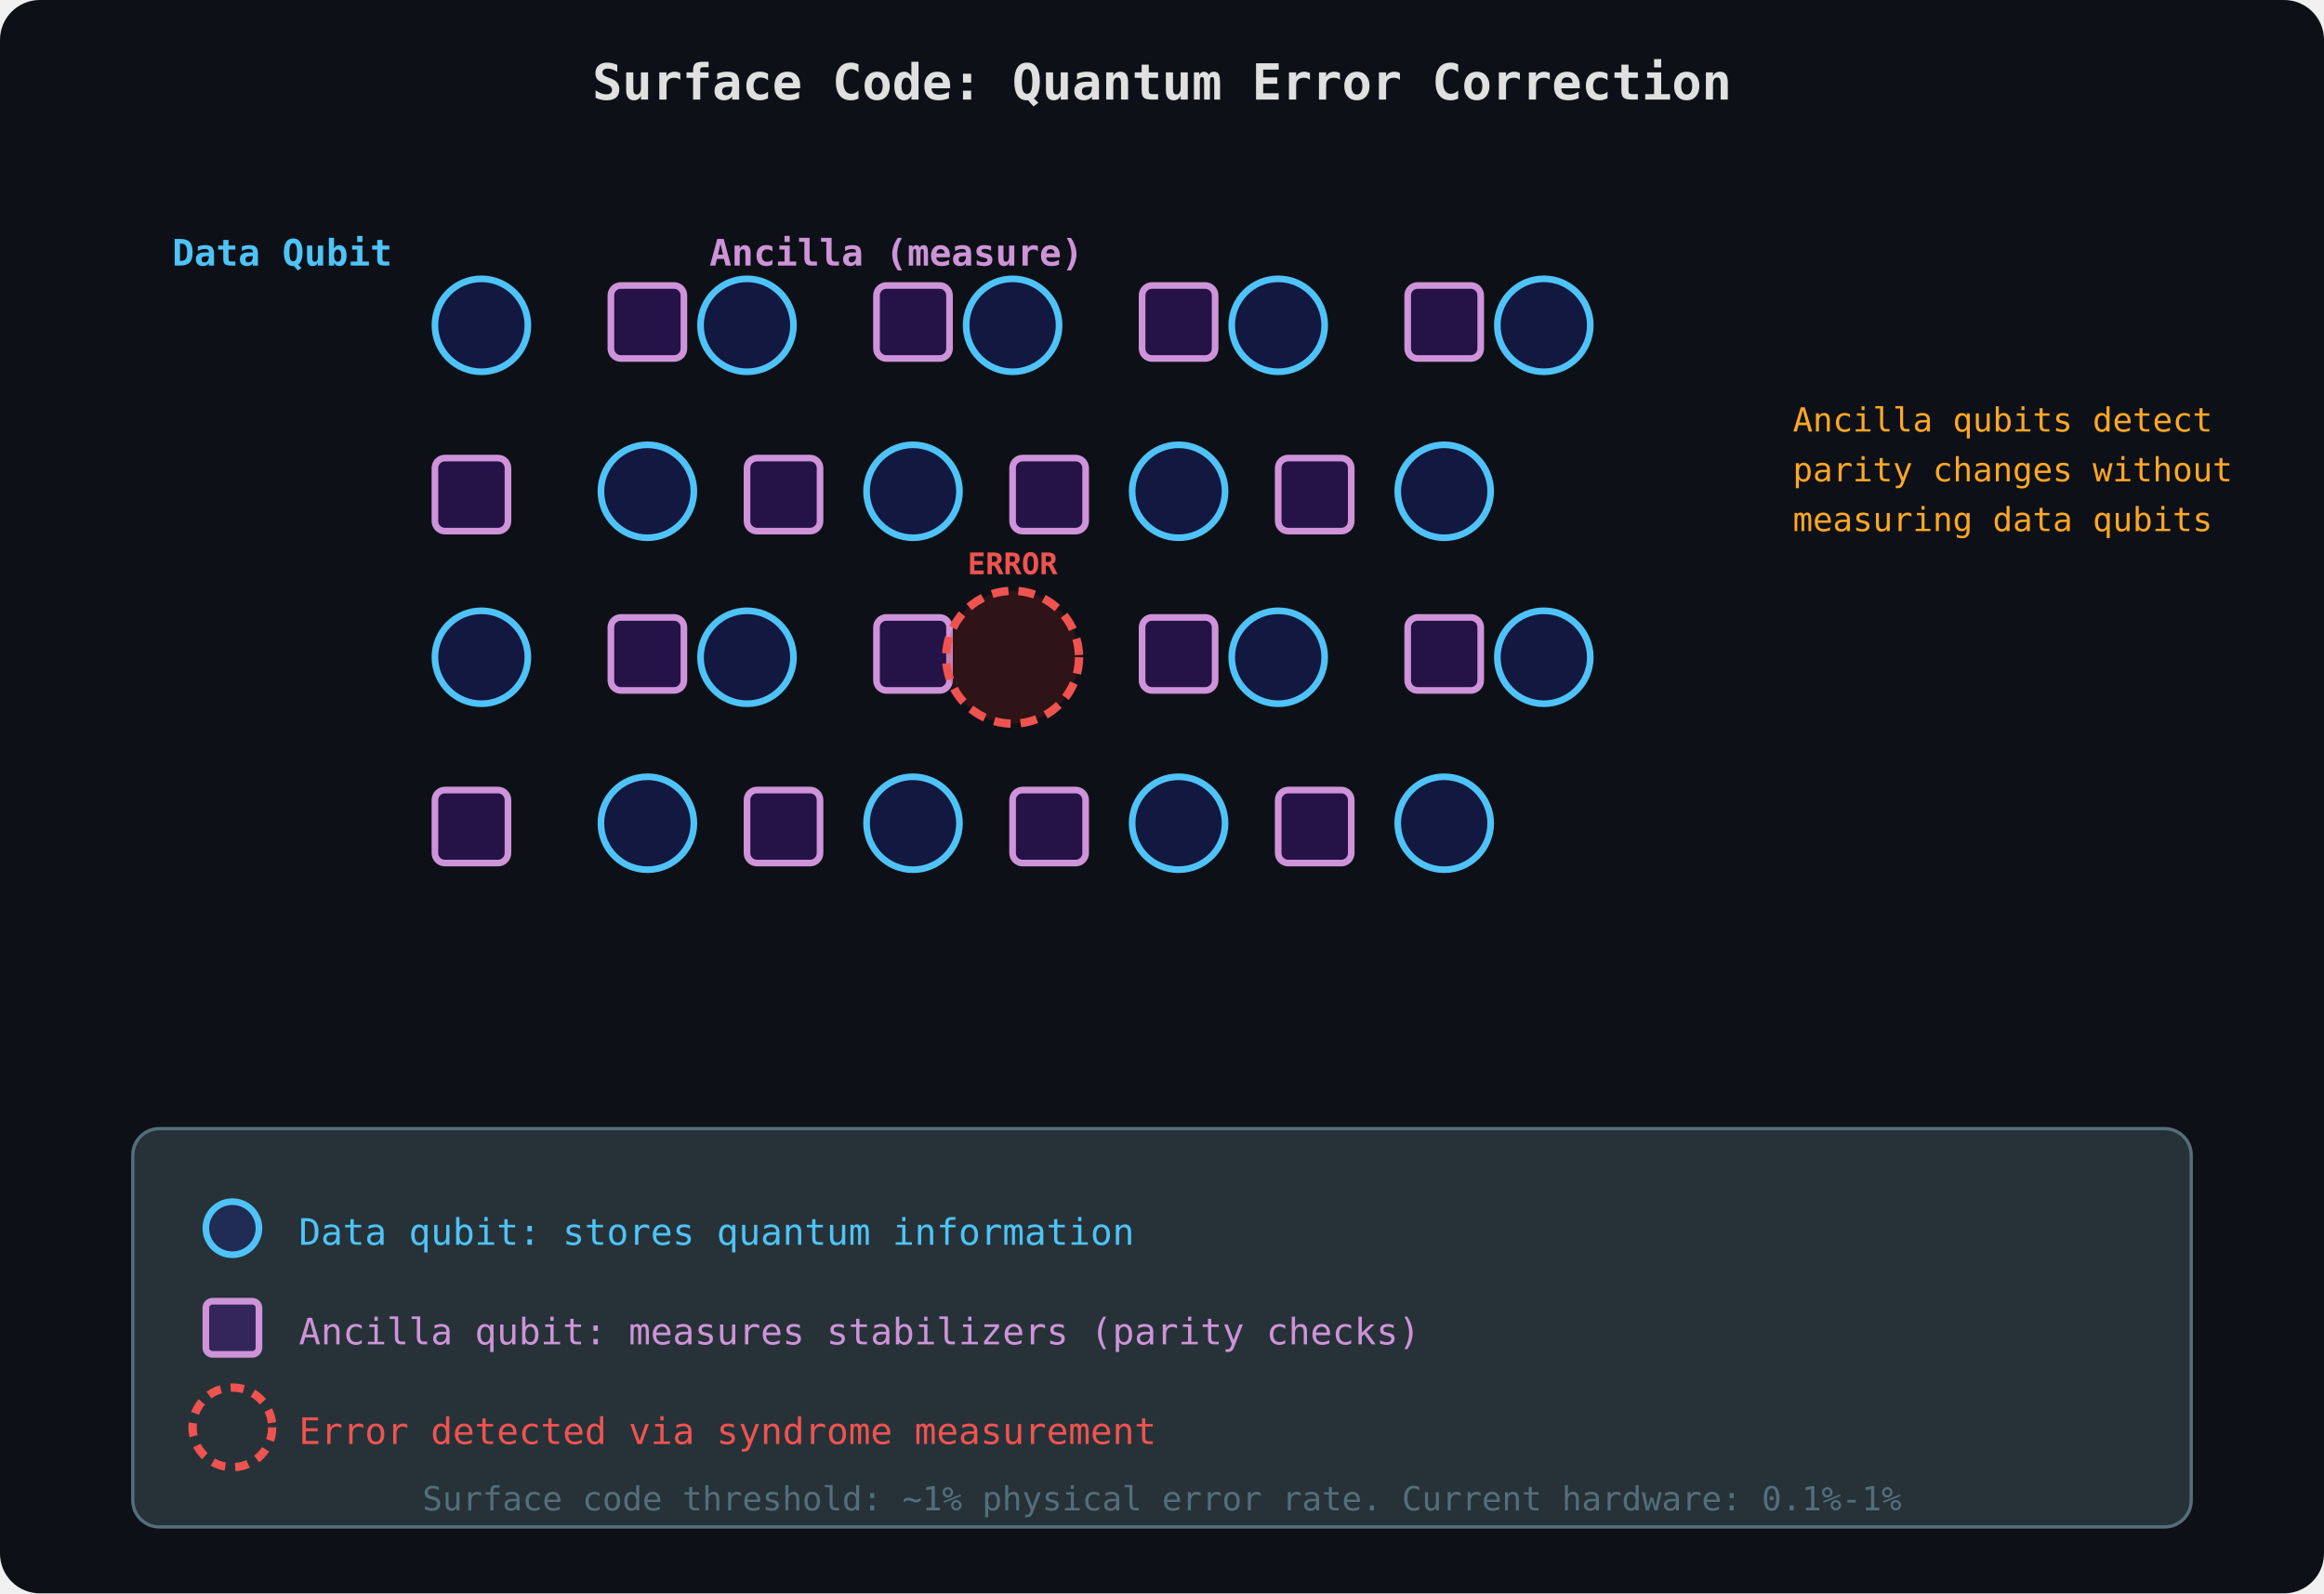
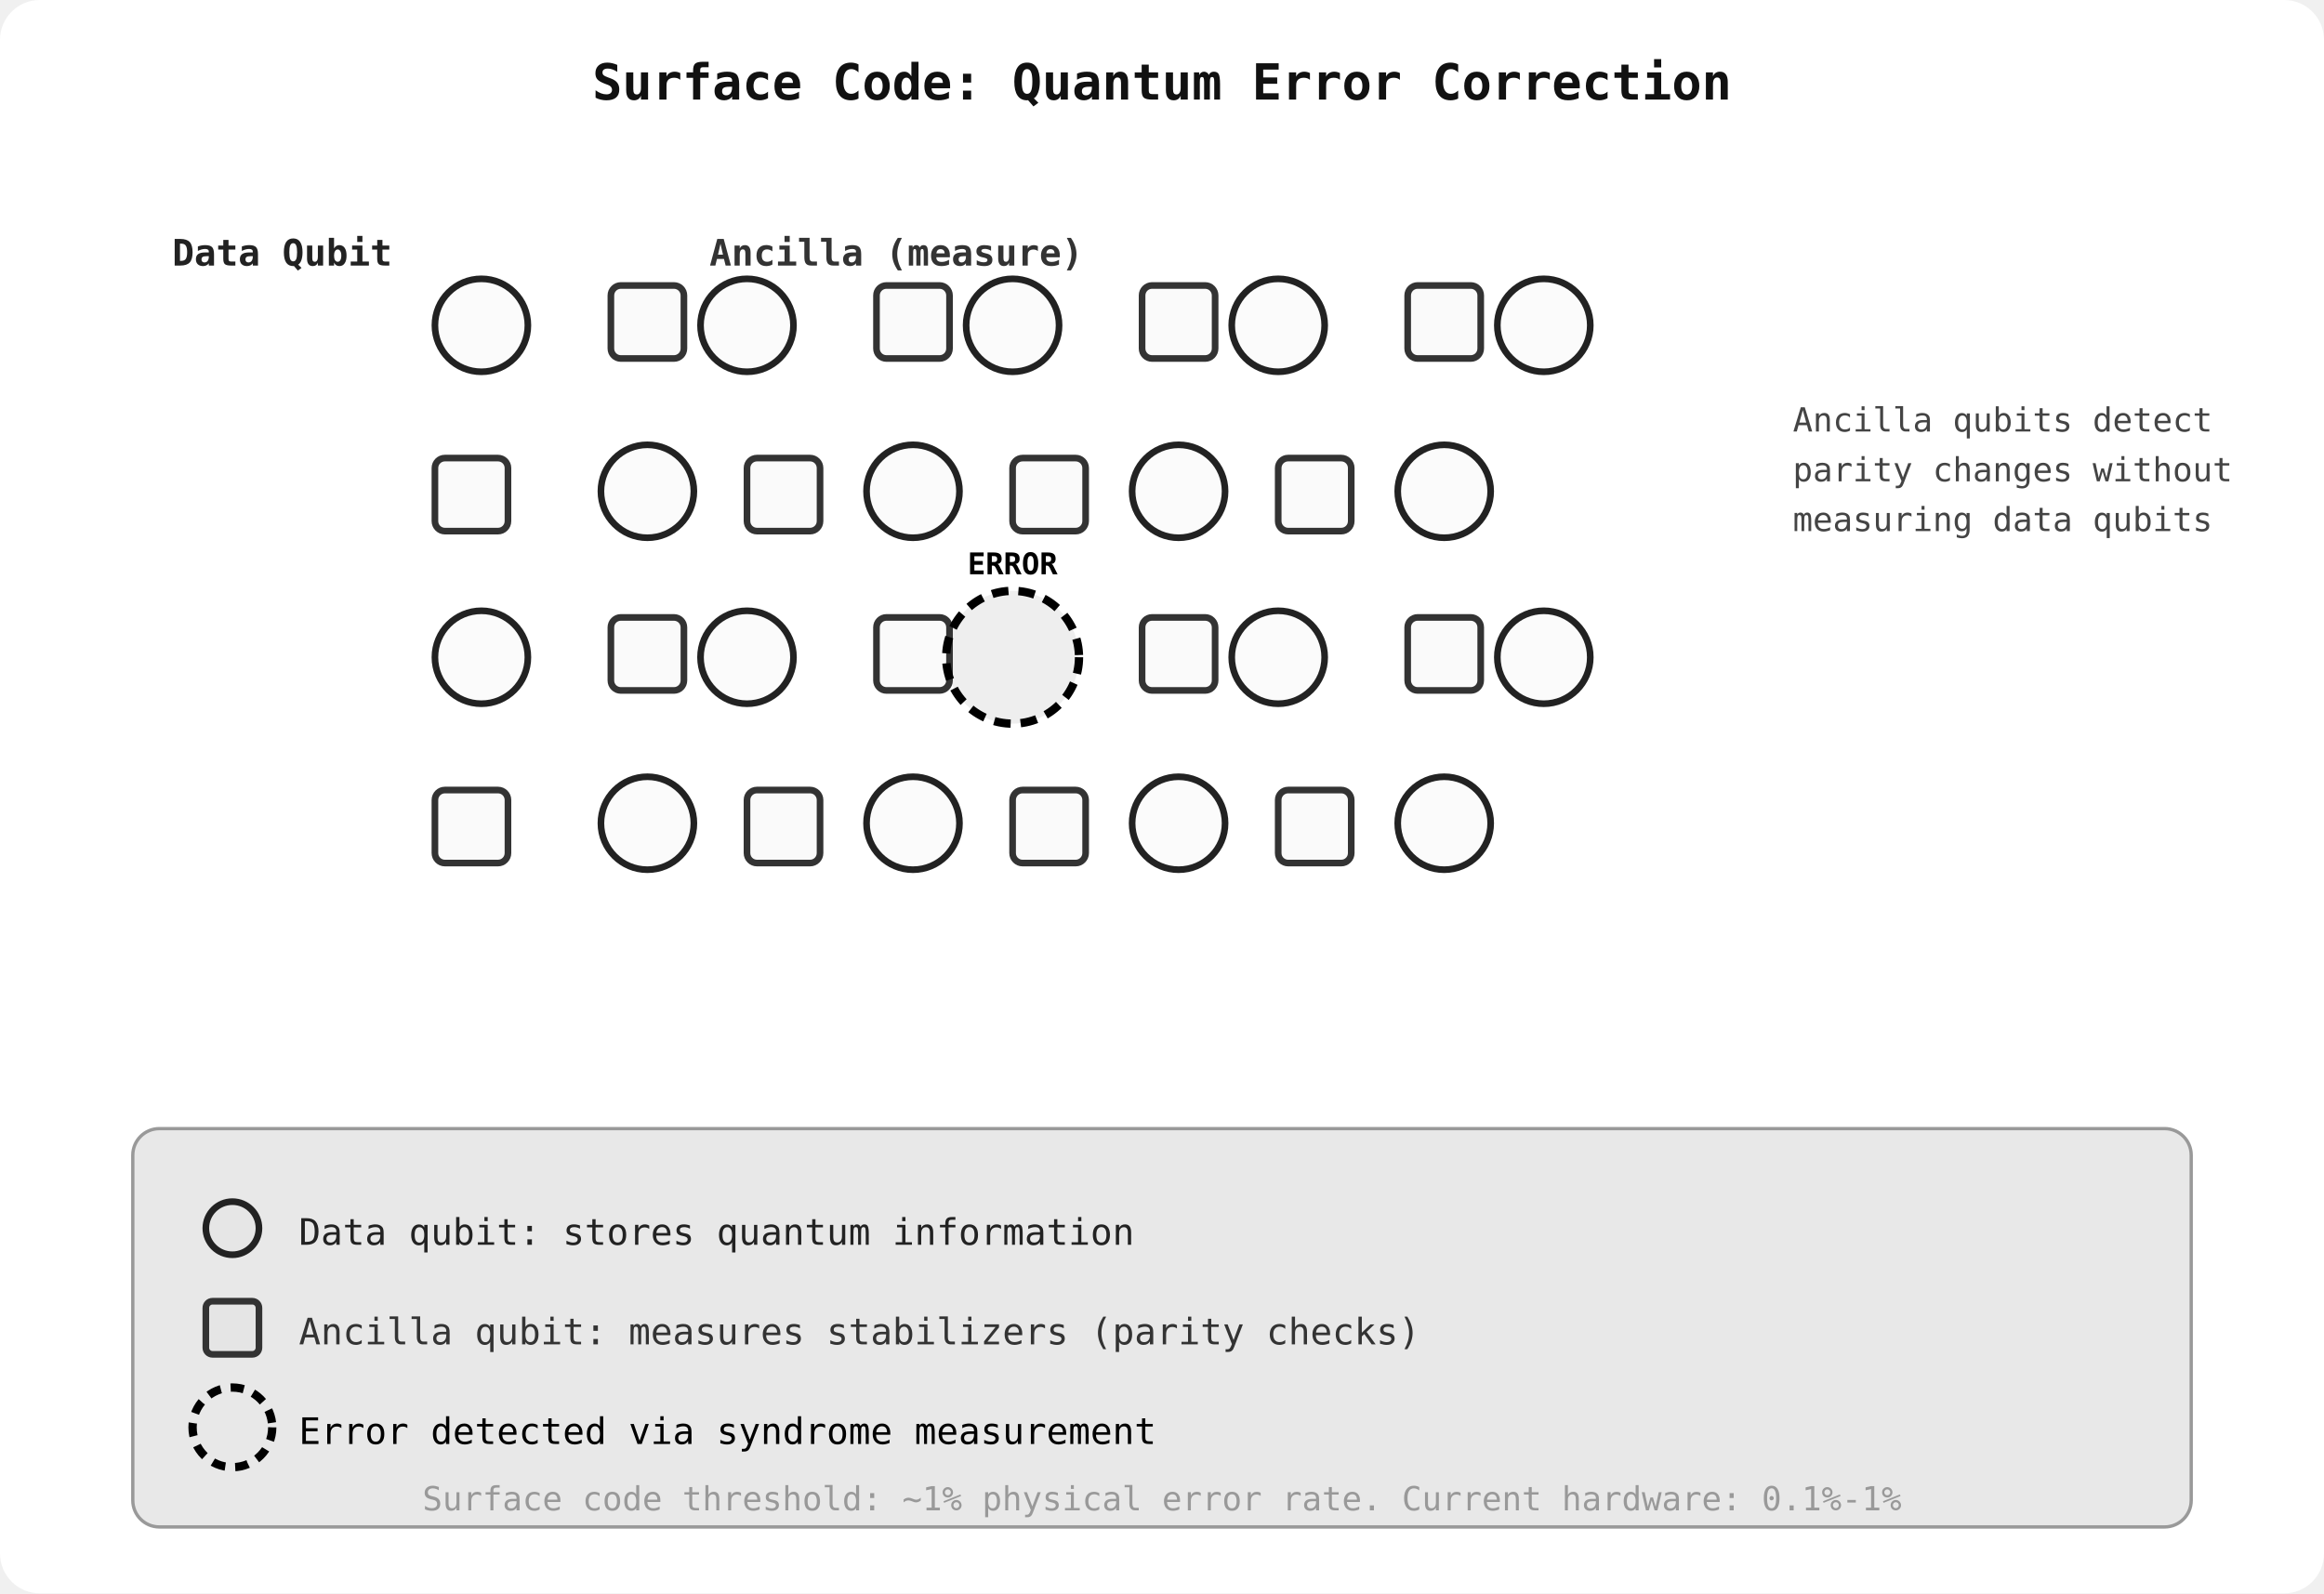
<svg xmlns="http://www.w3.org/2000/svg" viewBox="0 0 700 480" width="700" height="480">
-   <rect width="700" height="480" fill="#0d1117" rx="12" />
-   <text x="350" y="30" fill="#e0e0e0" font-family="monospace" font-size="15" text-anchor="middle" font-weight="bold">Surface Code: Quantum Error Correction</text>
-   <text x="85" y="80" fill="#4fc3f7" font-family="monospace" font-size="11" text-anchor="middle" font-weight="bold">Data Qubit</text>
-   <text x="270" y="80" fill="#ce93d8" font-family="monospace" font-size="11" text-anchor="middle" font-weight="bold">Ancilla (measure)</text>
-   <circle cx="145" cy="98" r="14" fill="#1a237e" fill-opacity="0.4" stroke="#4fc3f7" stroke-width="2" />
-   <rect x="184" y="86" width="22" height="22" rx="3" fill="#4a148c" fill-opacity="0.4" stroke="#ce93d8" stroke-width="2" />
-   <circle cx="225" cy="98" r="14" fill="#1a237e" fill-opacity="0.4" stroke="#4fc3f7" stroke-width="2" />
-   <rect x="264" y="86" width="22" height="22" rx="3" fill="#4a148c" fill-opacity="0.4" stroke="#ce93d8" stroke-width="2" />
-   <circle cx="305" cy="98" r="14" fill="#1a237e" fill-opacity="0.4" stroke="#4fc3f7" stroke-width="2" />
-   <rect x="344" y="86" width="22" height="22" rx="3" fill="#4a148c" fill-opacity="0.4" stroke="#ce93d8" stroke-width="2" />
-   <circle cx="385" cy="98" r="14" fill="#1a237e" fill-opacity="0.4" stroke="#4fc3f7" stroke-width="2" />
-   <rect x="424" y="86" width="22" height="22" rx="3" fill="#4a148c" fill-opacity="0.4" stroke="#ce93d8" stroke-width="2" />
-   <circle cx="465" cy="98" r="14" fill="#1a237e" fill-opacity="0.4" stroke="#4fc3f7" stroke-width="2" />
-   <rect x="131" y="138" width="22" height="22" rx="3" fill="#4a148c" fill-opacity="0.4" stroke="#ce93d8" stroke-width="2" />
-   <circle cx="195" cy="148" r="14" fill="#1a237e" fill-opacity="0.4" stroke="#4fc3f7" stroke-width="2" />
-   <rect x="225" y="138" width="22" height="22" rx="3" fill="#4a148c" fill-opacity="0.4" stroke="#ce93d8" stroke-width="2" />
-   <circle cx="275" cy="148" r="14" fill="#1a237e" fill-opacity="0.4" stroke="#4fc3f7" stroke-width="2" />
-   <rect x="305" y="138" width="22" height="22" rx="3" fill="#4a148c" fill-opacity="0.4" stroke="#ce93d8" stroke-width="2" />
-   <circle cx="355" cy="148" r="14" fill="#1a237e" fill-opacity="0.4" stroke="#4fc3f7" stroke-width="2" />
-   <rect x="385" y="138" width="22" height="22" rx="3" fill="#4a148c" fill-opacity="0.4" stroke="#ce93d8" stroke-width="2" />
-   <circle cx="435" cy="148" r="14" fill="#1a237e" fill-opacity="0.4" stroke="#4fc3f7" stroke-width="2" />
-   <circle cx="145" cy="198" r="14" fill="#1a237e" fill-opacity="0.4" stroke="#4fc3f7" stroke-width="2" />
-   <rect x="184" y="186" width="22" height="22" rx="3" fill="#4a148c" fill-opacity="0.4" stroke="#ce93d8" stroke-width="2" />
-   <circle cx="225" cy="198" r="14" fill="#1a237e" fill-opacity="0.4" stroke="#4fc3f7" stroke-width="2" />
-   <rect x="264" y="186" width="22" height="22" rx="3" fill="#4a148c" fill-opacity="0.4" stroke="#ce93d8" stroke-width="2" />
-   <circle cx="305" cy="198" r="20" fill="#b71c1c" fill-opacity="0.2" stroke="#ef5350" stroke-width="2.5" stroke-dasharray="5,3" />
-   <rect x="344" y="186" width="22" height="22" rx="3" fill="#4a148c" fill-opacity="0.4" stroke="#ce93d8" stroke-width="2" />
-   <circle cx="385" cy="198" r="14" fill="#1a237e" fill-opacity="0.4" stroke="#4fc3f7" stroke-width="2" />
-   <rect x="424" y="186" width="22" height="22" rx="3" fill="#4a148c" fill-opacity="0.4" stroke="#ce93d8" stroke-width="2" />
-   <circle cx="465" cy="198" r="14" fill="#1a237e" fill-opacity="0.4" stroke="#4fc3f7" stroke-width="2" />
-   <text x="305" y="173" fill="#ef5350" font-family="monospace" font-size="9" text-anchor="middle" font-weight="bold">ERROR</text>
-   <rect x="131" y="238" width="22" height="22" rx="3" fill="#4a148c" fill-opacity="0.4" stroke="#ce93d8" stroke-width="2" />
-   <circle cx="195" cy="248" r="14" fill="#1a237e" fill-opacity="0.4" stroke="#4fc3f7" stroke-width="2" />
-   <rect x="225" y="238" width="22" height="22" rx="3" fill="#4a148c" fill-opacity="0.4" stroke="#ce93d8" stroke-width="2" />
-   <circle cx="275" cy="248" r="14" fill="#1a237e" fill-opacity="0.4" stroke="#4fc3f7" stroke-width="2" />
-   <rect x="305" y="238" width="22" height="22" rx="3" fill="#4a148c" fill-opacity="0.4" stroke="#ce93d8" stroke-width="2" />
-   <circle cx="355" cy="248" r="14" fill="#1a237e" fill-opacity="0.4" stroke="#4fc3f7" stroke-width="2" />
-   <rect x="385" y="238" width="22" height="22" rx="3" fill="#4a148c" fill-opacity="0.4" stroke="#ce93d8" stroke-width="2" />
-   <circle cx="435" cy="248" r="14" fill="#1a237e" fill-opacity="0.4" stroke="#4fc3f7" stroke-width="2" />
-   <text x="540" y="130" fill="#ffa726" font-family="monospace" font-size="10" text-anchor="start">Ancilla qubits detect</text>
-   <text x="540" y="145" fill="#ffa726" font-family="monospace" font-size="10" text-anchor="start">parity changes without</text>
-   <text x="540" y="160" fill="#ffa726" font-family="monospace" font-size="10" text-anchor="start">measuring data qubits</text>
-   <rect x="40" y="340" width="620" height="120" rx="8" fill="#263238" stroke="#546e7a" stroke-width="1" />
-   <circle cx="70" cy="370" r="8" fill="#1a237e" fill-opacity="0.4" stroke="#4fc3f7" stroke-width="2" />
-   <text x="90" y="375" fill="#4fc3f7" font-family="monospace" font-size="11">Data qubit: stores quantum information</text>
-   <rect x="62" y="392" width="16" height="16" rx="2" fill="#4a148c" fill-opacity="0.4" stroke="#ce93d8" stroke-width="2" />
-   <text x="90" y="405" fill="#ce93d8" font-family="monospace" font-size="11">Ancilla qubit: measures stabilizers (parity checks)</text>
-   <circle cx="70" cy="430" r="12" fill="none" stroke="#ef5350" stroke-width="2.5" stroke-dasharray="4,3" />
-   <text x="90" y="435" fill="#ef5350" font-family="monospace" font-size="11">Error detected via syndrome measurement</text>
-   <text x="350" y="455" fill="#546e7a" font-family="monospace" font-size="10" text-anchor="middle">Surface code threshold: ~1% physical error rate. Current hardware: 0.1%-1%</text>
+   <rect width="700" height="480" fill="#ffffff" rx="12" />
+   <text x="350" y="30" fill="#111111" font-family="monospace" font-size="15" text-anchor="middle" font-weight="bold">Surface Code: Quantum Error Correction</text>
+   <text x="85" y="80" fill="#222222" font-family="monospace" font-size="11" text-anchor="middle" font-weight="bold">Data Qubit</text>
+   <text x="270" y="80" fill="#333333" font-family="monospace" font-size="11" text-anchor="middle" font-weight="bold">Ancilla (measure)</text>
+   <circle cx="145" cy="98" r="14" fill="#cccccc" fill-opacity="0.08" stroke="#222222" stroke-width="2" />
+   <rect x="184" y="86" width="22" height="22" rx="3" fill="#bbbbbb" fill-opacity="0.08" stroke="#333333" stroke-width="2" />
+   <circle cx="225" cy="98" r="14" fill="#cccccc" fill-opacity="0.08" stroke="#222222" stroke-width="2" />
+   <rect x="264" y="86" width="22" height="22" rx="3" fill="#bbbbbb" fill-opacity="0.08" stroke="#333333" stroke-width="2" />
+   <circle cx="305" cy="98" r="14" fill="#cccccc" fill-opacity="0.08" stroke="#222222" stroke-width="2" />
+   <rect x="344" y="86" width="22" height="22" rx="3" fill="#bbbbbb" fill-opacity="0.08" stroke="#333333" stroke-width="2" />
+   <circle cx="385" cy="98" r="14" fill="#cccccc" fill-opacity="0.08" stroke="#222222" stroke-width="2" />
+   <rect x="424" y="86" width="22" height="22" rx="3" fill="#bbbbbb" fill-opacity="0.08" stroke="#333333" stroke-width="2" />
+   <circle cx="465" cy="98" r="14" fill="#cccccc" fill-opacity="0.08" stroke="#222222" stroke-width="2" />
+   <rect x="131" y="138" width="22" height="22" rx="3" fill="#bbbbbb" fill-opacity="0.08" stroke="#333333" stroke-width="2" />
+   <circle cx="195" cy="148" r="14" fill="#cccccc" fill-opacity="0.08" stroke="#222222" stroke-width="2" />
+   <rect x="225" y="138" width="22" height="22" rx="3" fill="#bbbbbb" fill-opacity="0.08" stroke="#333333" stroke-width="2" />
+   <circle cx="275" cy="148" r="14" fill="#cccccc" fill-opacity="0.08" stroke="#222222" stroke-width="2" />
+   <rect x="305" y="138" width="22" height="22" rx="3" fill="#bbbbbb" fill-opacity="0.08" stroke="#333333" stroke-width="2" />
+   <circle cx="355" cy="148" r="14" fill="#cccccc" fill-opacity="0.08" stroke="#222222" stroke-width="2" />
+   <rect x="385" y="138" width="22" height="22" rx="3" fill="#bbbbbb" fill-opacity="0.08" stroke="#333333" stroke-width="2" />
+   <circle cx="435" cy="148" r="14" fill="#cccccc" fill-opacity="0.08" stroke="#222222" stroke-width="2" />
+   <circle cx="145" cy="198" r="14" fill="#cccccc" fill-opacity="0.08" stroke="#222222" stroke-width="2" />
+   <rect x="184" y="186" width="22" height="22" rx="3" fill="#bbbbbb" fill-opacity="0.08" stroke="#333333" stroke-width="2" />
+   <circle cx="225" cy="198" r="14" fill="#cccccc" fill-opacity="0.08" stroke="#222222" stroke-width="2" />
+   <rect x="264" y="186" width="22" height="22" rx="3" fill="#bbbbbb" fill-opacity="0.08" stroke="#333333" stroke-width="2" />
+   <circle cx="305" cy="198" r="20" fill="#555555" fill-opacity="0.1" stroke="#000000" stroke-width="2.5" stroke-dasharray="5,3" />
+   <rect x="344" y="186" width="22" height="22" rx="3" fill="#bbbbbb" fill-opacity="0.08" stroke="#333333" stroke-width="2" />
+   <circle cx="385" cy="198" r="14" fill="#cccccc" fill-opacity="0.08" stroke="#222222" stroke-width="2" />
+   <rect x="424" y="186" width="22" height="22" rx="3" fill="#bbbbbb" fill-opacity="0.08" stroke="#333333" stroke-width="2" />
+   <circle cx="465" cy="198" r="14" fill="#cccccc" fill-opacity="0.08" stroke="#222222" stroke-width="2" />
+   <text x="305" y="173" fill="#000000" font-family="monospace" font-size="9" text-anchor="middle" font-weight="bold">ERROR</text>
+   <rect x="131" y="238" width="22" height="22" rx="3" fill="#bbbbbb" fill-opacity="0.08" stroke="#333333" stroke-width="2" />
+   <circle cx="195" cy="248" r="14" fill="#cccccc" fill-opacity="0.08" stroke="#222222" stroke-width="2" />
+   <rect x="225" y="238" width="22" height="22" rx="3" fill="#bbbbbb" fill-opacity="0.08" stroke="#333333" stroke-width="2" />
+   <circle cx="275" cy="248" r="14" fill="#cccccc" fill-opacity="0.08" stroke="#222222" stroke-width="2" />
+   <rect x="305" y="238" width="22" height="22" rx="3" fill="#bbbbbb" fill-opacity="0.08" stroke="#333333" stroke-width="2" />
+   <circle cx="355" cy="248" r="14" fill="#cccccc" fill-opacity="0.08" stroke="#222222" stroke-width="2" />
+   <rect x="385" y="238" width="22" height="22" rx="3" fill="#bbbbbb" fill-opacity="0.08" stroke="#333333" stroke-width="2" />
+   <circle cx="435" cy="248" r="14" fill="#cccccc" fill-opacity="0.08" stroke="#222222" stroke-width="2" />
+   <text x="540" y="130" fill="#444444" font-family="monospace" font-size="10" text-anchor="start">Ancilla qubits detect</text>
+   <text x="540" y="145" fill="#444444" font-family="monospace" font-size="10" text-anchor="start">parity changes without</text>
+   <text x="540" y="160" fill="#444444" font-family="monospace" font-size="10" text-anchor="start">measuring data qubits</text>
+   <rect x="40" y="340" width="620" height="120" rx="8" fill="#e8e8e8" stroke="#999999" stroke-width="1" />
+   <circle cx="70" cy="370" r="8" fill="#cccccc" fill-opacity="0.08" stroke="#222222" stroke-width="2" />
+   <text x="90" y="375" fill="#222222" font-family="monospace" font-size="11">Data qubit: stores quantum information</text>
+   <rect x="62" y="392" width="16" height="16" rx="2" fill="#bbbbbb" fill-opacity="0.08" stroke="#333333" stroke-width="2" />
+   <text x="90" y="405" fill="#333333" font-family="monospace" font-size="11">Ancilla qubit: measures stabilizers (parity checks)</text>
+   <circle cx="70" cy="430" r="12" fill="none" stroke="#000000" stroke-width="2.5" stroke-dasharray="4,3" />
+   <text x="90" y="435" fill="#000000" font-family="monospace" font-size="11">Error detected via syndrome measurement</text>
+   <text x="350" y="455" fill="#999999" font-family="monospace" font-size="10" text-anchor="middle">Surface code threshold: ~1% physical error rate. Current hardware: 0.1%-1%</text>
</svg>
